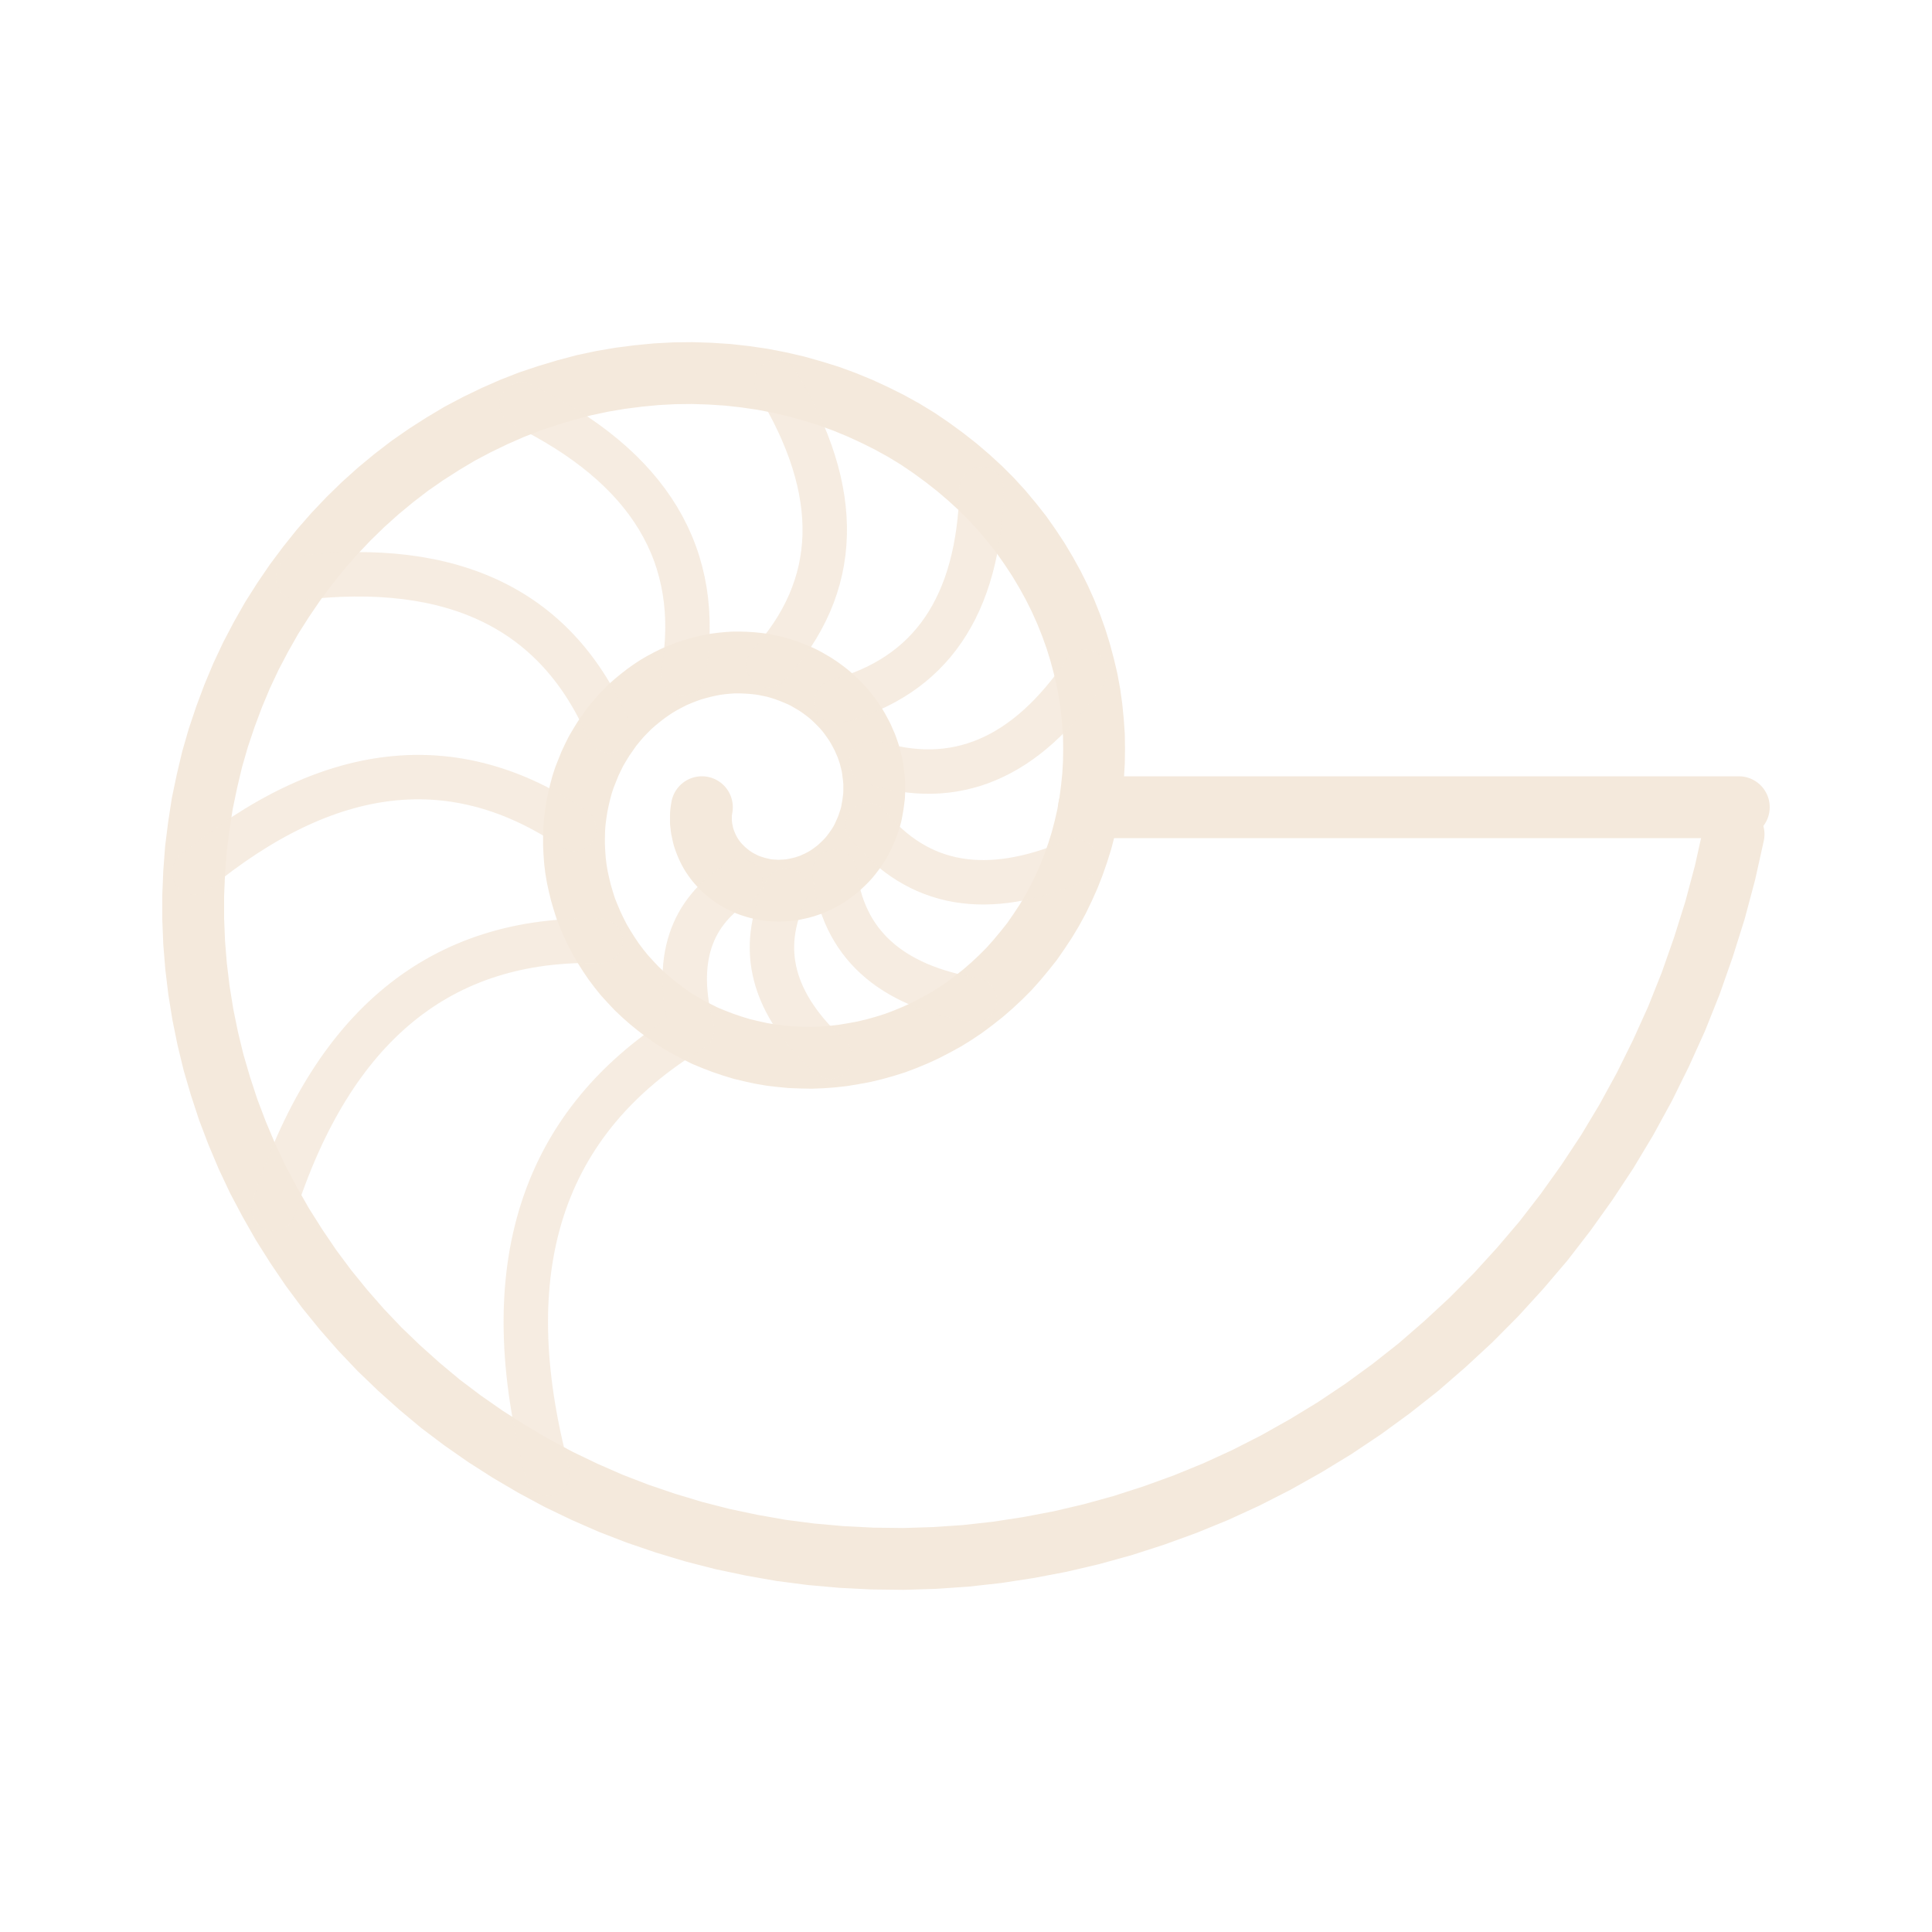
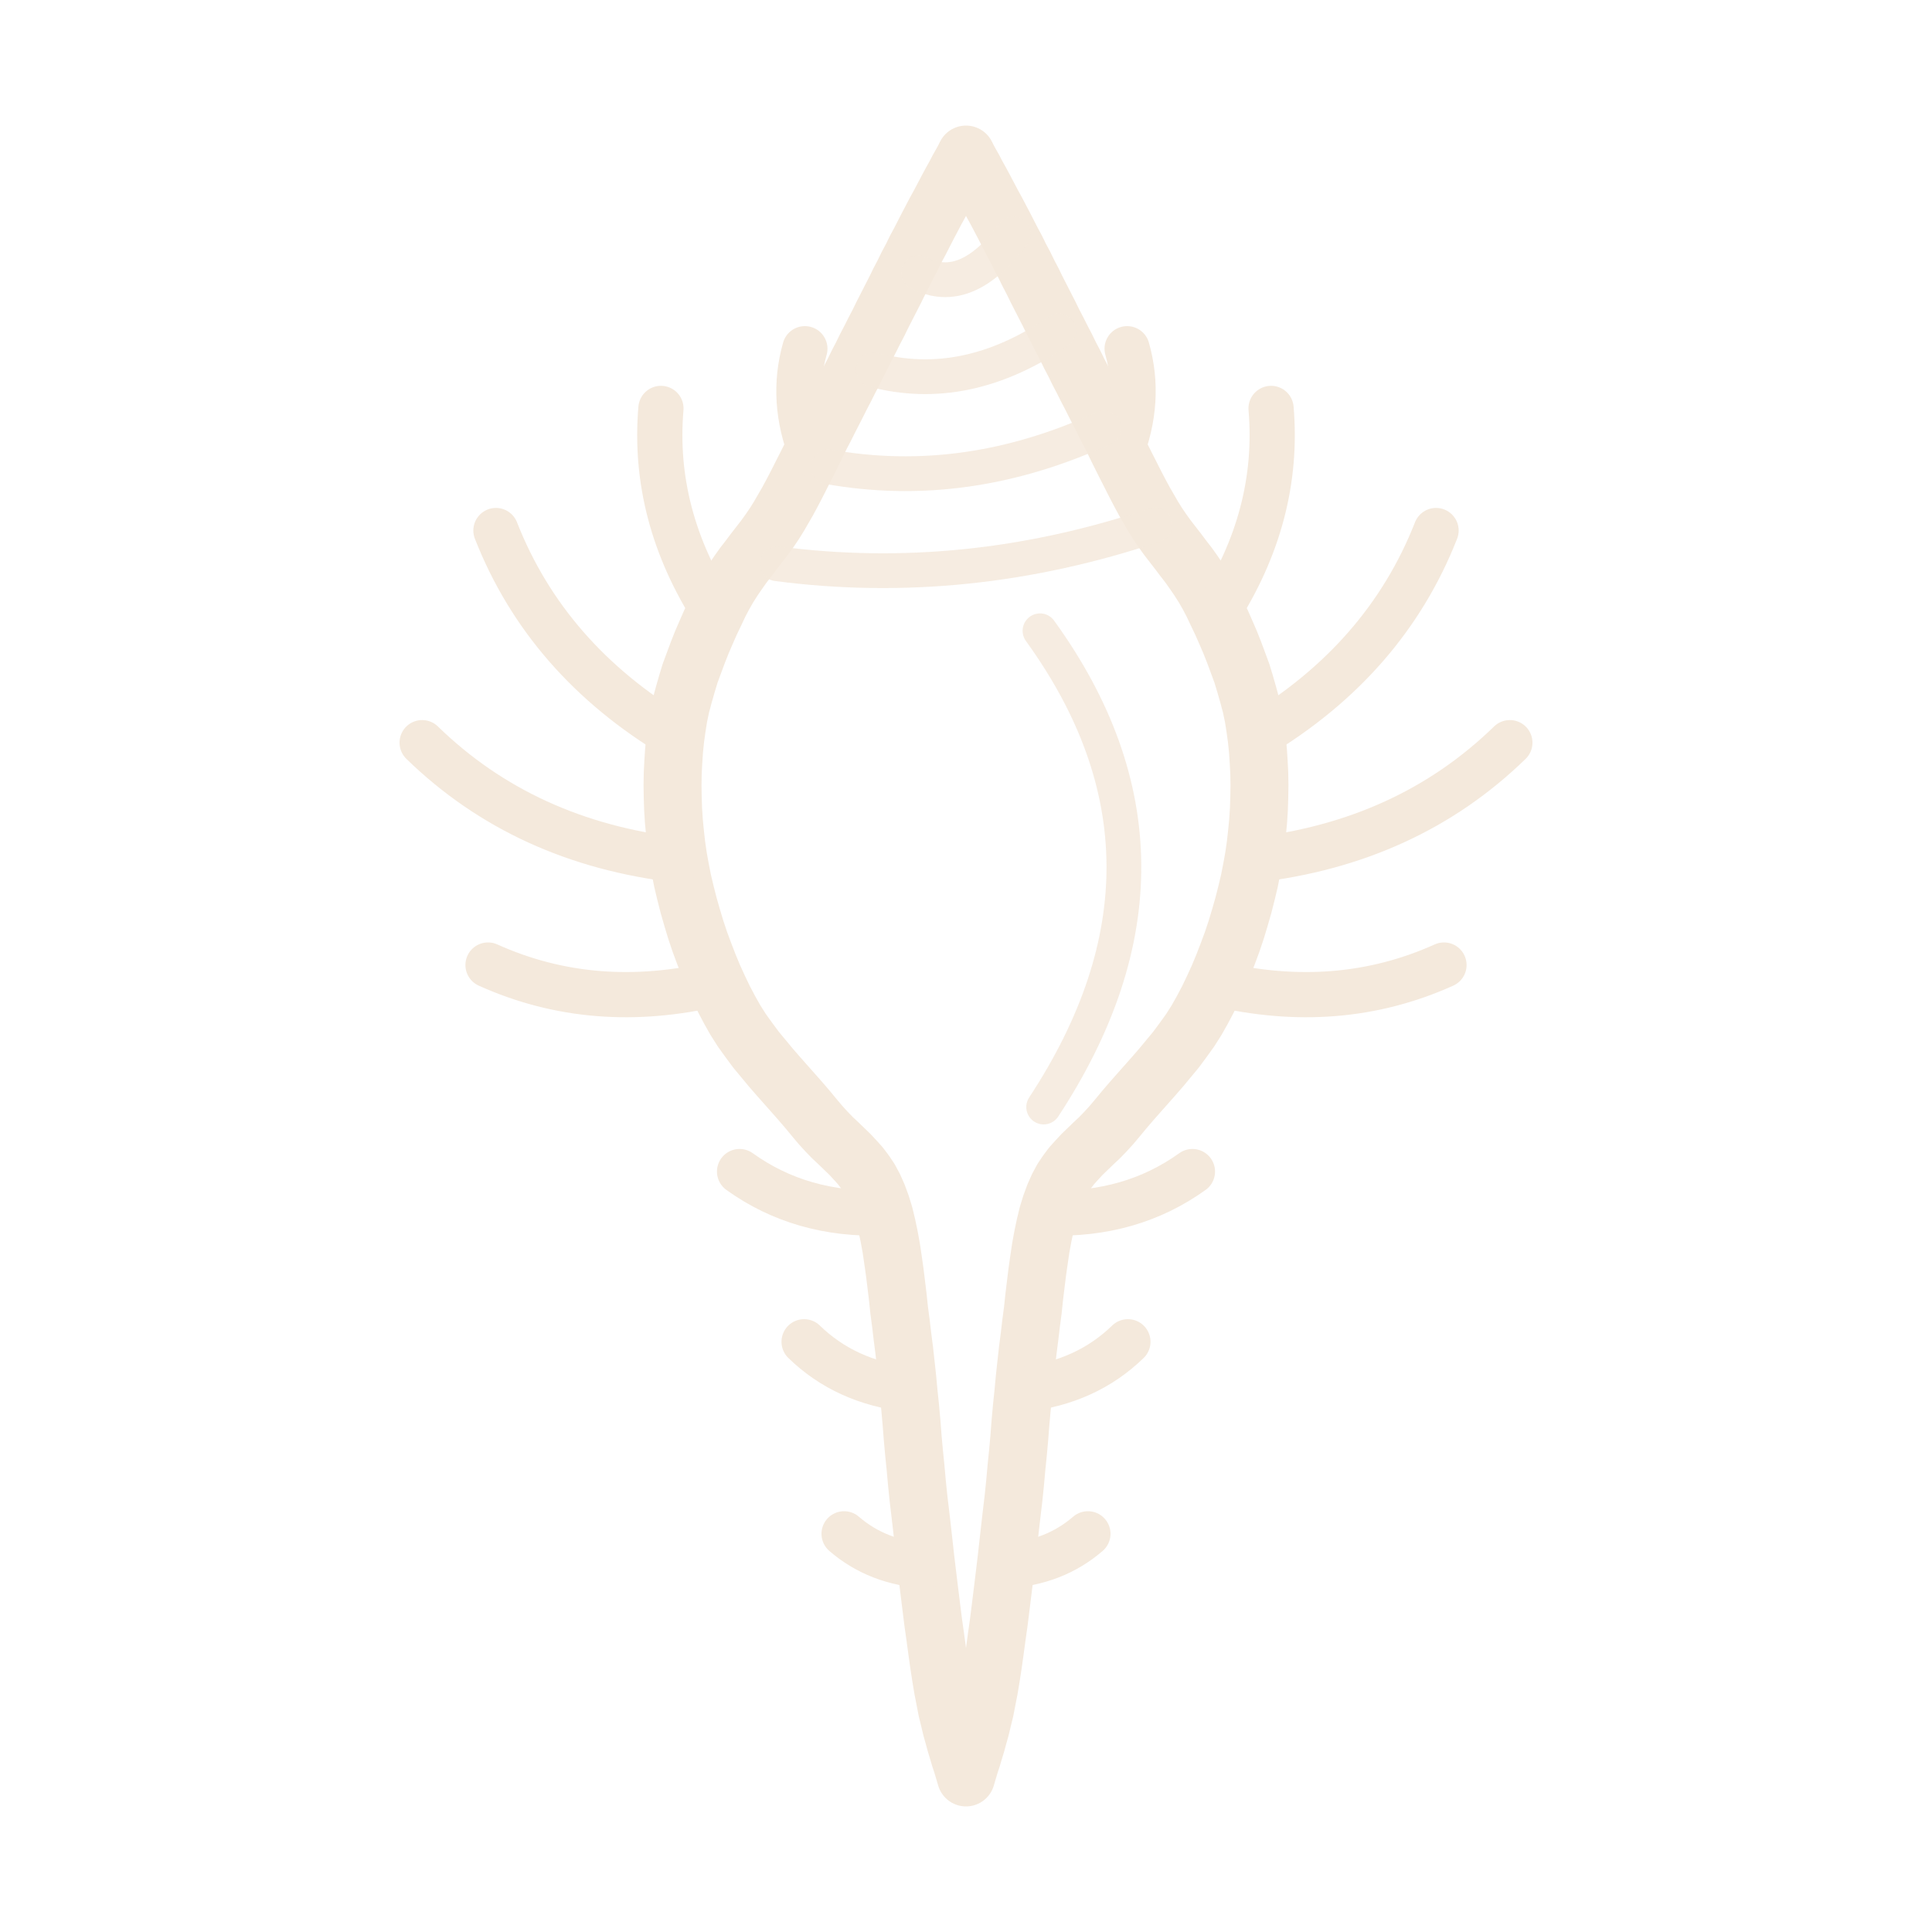
<svg xmlns="http://www.w3.org/2000/svg" viewBox="0 0 100 100" width="100" height="100">
-   <g fill="none" stroke="#F4E9DC" stroke-width="3.2" stroke-linecap="round" stroke-linejoin="round">
-     <path d="M36.33 41.78L36.31 41.91L36.29 42.04L36.28 42.17L36.28 42.31L36.28 42.44L36.28 42.58L36.3 42.72L36.31 42.85L36.34 42.99L36.37 43.13L36.4 43.27L36.44 43.4L36.49 43.54L36.54 43.67L36.6 43.81L36.66 43.94L36.73 44.07L36.8 44.2L36.88 44.32L36.97 44.45L37.06 44.57L37.16 44.69L37.26 44.8L37.37 44.91L37.48 45.02L37.6 45.12L37.72 45.22L37.85 45.32L37.98 45.41L38.12 45.5L38.26 45.58L38.4 45.65L38.55 45.73L38.7 45.79L38.86 45.85L39.02 45.9L39.18 45.95L39.35 45.99L39.52 46.03L39.69 46.06L39.86 46.08L40.03 46.09L40.21 46.1L40.39 46.1L40.57 46.09L40.75 46.08L40.93 46.06L41.11 46.03L41.29 45.99L41.47 45.95L41.65 45.9L41.83 45.84L42.01 45.78L42.18 45.7L42.36 45.62L42.53 45.53L42.7 45.44L42.87 45.33L43.03 45.22L43.19 45.1L43.35 44.98L43.5 44.84L43.65 44.7L43.79 44.56L43.93 44.41L44.06 44.25L44.19 44.08L44.31 43.91L44.43 43.73L44.54 43.55L44.64 43.36L44.73 43.16L44.82 42.96L44.9 42.76L44.97 42.55L45.04 42.34L45.1 42.12L45.14 41.9L45.18 41.67L45.21 41.45L45.24 41.22L45.25 40.99L45.25 40.75L45.25 40.52L45.23 40.28L45.2 40.04L45.17 39.8L45.13 39.57L45.07 39.33L45.01 39.09L44.93 38.85L44.85 38.62L44.75 38.39L44.65 38.16L44.53 37.93L44.41 37.71L44.28 37.49L44.13 37.27L43.98 37.06L43.82 36.85L43.65 36.65L43.46 36.45L43.27 36.26L43.08 36.08L42.87 35.9L42.65 35.73L42.43 35.57L42.19 35.41L41.95 35.27L41.71 35.13L41.45 35L41.19 34.89L40.92 34.78L40.65 34.68L40.37 34.59L40.09 34.51L39.8 34.45L39.51 34.39L39.21 34.35L38.91 34.32L38.6 34.3L38.29 34.29L37.98 34.29L37.67 34.31L37.36 34.34L37.05 34.38L36.73 34.44L36.42 34.51L36.11 34.59L35.8 34.68L35.49 34.79L35.18 34.91L34.88 35.04L34.58 35.19L34.28 35.35L33.99 35.52L33.7 35.71L33.42 35.91L33.15 36.12L32.88 36.34L32.62 36.57L32.37 36.82L32.12 37.08L31.89 37.35L31.66 37.63L31.45 37.93L31.24 38.23L31.05 38.54L30.86 38.86L30.69 39.2L30.53 39.54L30.39 39.89L30.25 40.24L30.13 40.61L30.03 40.98L29.94 41.36L29.86 41.75L29.8 42.14L29.75 42.53L29.72 42.93L29.71 43.34L29.71 43.74L29.73 44.15L29.76 44.56L29.81 44.97L29.88 45.39L29.97 45.8L30.07 46.21L30.19 46.62L30.32 47.03L30.48 47.43L30.65 47.83L30.84 48.23L31.04 48.62L31.27 49.01L31.51 49.39L31.76 49.76L32.03 50.12L32.32 50.48L32.63 50.82L32.95 51.16L33.29 51.48L33.64 51.79L34.01 52.09L34.39 52.38L34.78 52.66L35.19 52.92L35.61 53.16L36.05 53.39L36.49 53.61L36.95 53.8L37.42 53.98L37.89 54.14L38.38 54.29L38.88 54.41L39.38 54.52L39.9 54.61L40.41 54.67L40.94 54.72L41.47 54.74L42 54.75L42.54 54.73L43.08 54.69L43.62 54.63L44.16 54.54L44.71 54.44L45.25 54.31L45.79 54.16L46.33 53.99L46.86 53.79L47.39 53.57L47.91 53.33L48.43 53.06L48.94 52.78L49.44 52.47L49.93 52.14L50.41 51.78L50.88 51.41L51.34 51.01L51.79 50.59L52.22 50.16L52.63 49.7L53.03 49.22L53.42 48.73L53.78 48.21L54.13 47.68L54.46 47.13L54.77 46.56L55.05 45.98L55.32 45.38L55.56 44.77L55.78 44.14L55.98 43.5L56.15 42.85L56.3 42.19L56.42 41.52L56.51 40.84L56.58 40.15L56.62 39.46L56.63 38.76L56.62 38.05L56.57 37.34L56.5 36.63L56.4 35.91L56.27 35.2L56.1 34.48L55.91 33.77L55.69 33.06L55.44 32.36L55.16 31.66L54.85 30.97L54.51 30.29L54.14 29.62L53.74 28.95L53.31 28.3L52.86 27.66L52.37 27.04L51.86 26.43L51.32 25.84L50.75 25.27L50.15 24.72L49.53 24.19L48.88 23.68L48.21 23.19L47.52 22.72L46.8 22.28L46.06 21.87L45.3 21.49L44.52 21.13L43.72 20.8L42.9 20.5L42.06 20.24L41.21 20L40.34 19.8L39.46 19.63L38.57 19.5L37.67 19.4L36.75 19.34L35.83 19.31L34.91 19.32L33.97 19.37L33.04 19.46L32.1 19.58L31.16 19.74L30.22 19.94L29.28 20.19L28.35 20.47L27.42 20.78L26.5 21.14L25.59 21.54L24.68 21.98L23.79 22.45L22.92 22.97L22.06 23.52L21.21 24.11L20.39 24.74L19.58 25.41L18.8 26.11L18.04 26.85L17.3 27.63L16.6 28.43L15.92 29.28L15.27 30.15L14.65 31.06L14.06 31.99L13.51 32.96L12.99 33.95L12.51 34.97L12.07 36.02L11.67 37.09L11.3 38.19L10.98 39.3L10.71 40.44L10.47 41.59L10.29 42.76L10.14 43.95L10.05 45.15L10 46.35L10 47.57L10.05 48.8L10.15 50.03L10.3 51.27L10.5 52.51L10.75 53.74L11.05 54.98L11.41 56.21L11.81 57.43L12.27 58.64L12.78 59.85L13.34 61.04L13.96 62.21L14.62 63.37L15.34 64.51L16.1 65.63L16.91 66.72L17.78 67.79L18.69 68.83L19.65 69.84L20.66 70.81L21.71 71.75L22.8 72.66L23.94 73.52L25.13 74.35L26.35 75.13L27.61 75.87L28.91 76.57L30.24 77.21L31.61 77.81L33.01 78.35L34.45 78.84L35.91 79.28L37.39 79.66L38.91 79.98L40.44 80.25L41.99 80.45L43.57 80.59L45.15 80.67L46.76 80.69L48.37 80.64L49.99 80.53L51.61 80.35L53.24 80.1L54.87 79.79L56.49 79.41L58.12 78.96L59.73 78.44L61.33 77.86L62.92 77.21L64.49 76.49L66.04 75.7L67.57 74.84L69.08 73.92L70.56 72.93L72 71.88L73.42 70.76L74.79 69.57L76.13 68.33L77.43 67.02L78.68 65.65L79.89 64.23L81.04 62.74L82.14 61.2L83.19 59.61L84.18 57.96L85.11 56.26L85.97 54.52L86.78 52.73L87.51 50.9L88.17 49.02L88.77 47.11L89.29 45.16L89.73 43.18" />
-     <path d="M90 41.78L56.37 41.78" />
-     <path d="M35.82 53.28Q24.09 60.37 28.35 76.28M31.09 48.7Q18.69 48.36 14.15 62.56M29.72 42.91Q20.45 36.58 10.05 45.16M31.52 37.82Q27.56 28.47 15.44 29.92M35.37 34.83Q36.94 25.77 27 20.94M39.77 34.44Q45.39 28.31 40.19 19.77M43.31 36.3Q50.59 34.38 50.81 25.33M45.1 39.44Q51.58 41.54 56.17 34.76M44.92 42.7Q48.83 47.48 55.64 44.56M43.19 45.11Q43.83 50.65 50.44 51.76M40.69 46.09Q38.47 50.62 42.96 54.7M38.32 45.61Q34.4 47.97 35.82 53.28" stroke-width="2.3" opacity="0.85" />
+   <g fill="none" stroke="#F4E9DC" stroke-width="3" stroke-linecap="round" stroke-linejoin="round">
+     <path d="M50 8L50.1 8.2L50.23 8.44L50.39 8.72L50.55 9.03L50.74 9.37L50.94 9.74L51.14 10.12L51.35 10.52L51.57 10.92L51.78 11.32L51.99 11.72L52.19 12.11L52.39 12.5L52.6 12.89L52.8 13.3L53.02 13.71L53.23 14.14L53.45 14.56L53.66 14.99L53.88 15.42L54.1 15.85L54.32 16.28L54.53 16.71L54.75 17.13L54.96 17.55L55.18 17.97L55.39 18.4L55.61 18.82L55.82 19.25L56.04 19.67L56.25 20.09L56.47 20.51L56.68 20.93L56.89 21.34L57.1 21.75L57.3 22.15L57.51 22.55L57.7 22.94L57.89 23.33L58.08 23.71L58.27 24.09L58.46 24.46L58.65 24.84L58.84 25.21L59.04 25.59L59.24 25.96L59.46 26.34L59.68 26.72L59.91 27.09L60.16 27.46L60.42 27.82L60.69 28.17L60.97 28.53L61.24 28.89L61.52 29.25L61.79 29.63L62.05 30.01L62.31 30.42L62.55 30.84L62.78 31.28L63 31.75L63.23 32.23L63.45 32.73L63.67 33.24L63.88 33.77L64.08 34.31L64.28 34.85L64.45 35.41L64.61 35.97L64.76 36.53L64.88 37.1L64.97 37.67L65.05 38.25L65.11 38.84L65.15 39.44L65.18 40.04L65.19 40.65L65.18 41.27L65.16 41.89L65.12 42.51L65.06 43.13L64.99 43.75L64.9 44.37L64.79 44.98L64.67 45.59L64.52 46.22L64.36 46.85L64.18 47.48L63.99 48.11L63.78 48.74L63.55 49.36L63.31 49.98L63.06 50.58L62.79 51.17L62.52 51.73L62.23 52.28L61.93 52.81L61.6 53.33L61.24 53.83L60.87 54.33L60.48 54.8L60.09 55.27L59.69 55.73L59.3 56.17L58.91 56.61L58.54 57.03L58.18 57.45L57.85 57.85L57.53 58.23L57.22 58.57L56.91 58.89L56.6 59.18L56.3 59.47L56.01 59.75L55.74 60.04L55.47 60.34L55.22 60.67L54.98 61.03L54.77 61.42L54.57 61.87L54.39 62.36L54.23 62.88L54.1 63.42L53.98 63.99L53.87 64.59L53.78 65.2L53.69 65.83L53.61 66.48L53.53 67.14L53.46 67.81L53.37 68.49L53.29 69.17L53.2 69.87L53.12 70.59L53.04 71.33L52.97 72.08L52.89 72.85L52.82 73.63L52.76 74.41L52.69 75.19L52.61 75.98L52.54 76.76L52.46 77.54L52.37 78.3L52.28 79.08L52.19 79.88L52.1 80.69L52 81.52L51.9 82.34L51.8 83.15L51.7 83.95L51.59 84.73L51.49 85.47L51.39 86.18L51.29 86.83L51.19 87.43L51.08 87.99L50.98 88.51L50.86 89L50.75 89.46L50.63 89.89L50.52 90.29L50.41 90.65L50.31 90.99L50.21 91.29L50.13 91.56L50.06 91.79L50 92L49.94 91.79L49.87 91.56L49.79 91.29L49.69 90.99L49.59 90.65L49.48 90.29L49.37 89.89L49.25 89.46L49.14 89L49.02 88.51L48.92 87.99L48.81 87.43L48.71 86.83L48.61 86.18L48.51 85.47L48.41 84.73L48.3 83.95L48.2 83.15L48.1 82.34L48 81.52L47.9 80.69L47.81 79.88L47.72 79.08L47.63 78.3L47.54 77.54L47.46 76.76L47.39 75.98L47.31 75.19L47.24 74.41L47.18 73.63L47.11 72.85L47.03 72.08L46.96 71.33L46.88 70.59L46.8 69.87L46.71 69.17L46.63 68.49L46.54 67.81L46.47 67.14L46.39 66.48L46.31 65.83L46.22 65.2L46.13 64.59L46.02 63.99L45.9 63.42L45.77 62.88L45.61 62.36L45.43 61.87L45.23 61.42L45.02 61.03L44.78 60.67L44.53 60.34L44.26 60.04L43.99 59.75L43.7 59.47L43.4 59.18L43.09 58.89L42.78 58.57L42.47 58.23L42.15 57.85L41.82 57.45L41.46 57.03L41.09 56.61L40.7 56.17L40.31 55.73L39.91 55.27L39.52 54.8L39.13 54.33L38.76 53.83L38.4 53.33L38.07 52.81L37.77 52.28L37.48 51.73L37.21 51.17L36.94 50.58L36.69 49.98L36.45 49.36L36.22 48.74L36.01 48.11L35.82 47.48L35.64 46.85L35.48 46.22L35.33 45.59L35.21 44.98L35.1 44.37L35.01 43.75L34.94 43.13L34.88 42.51L34.84 41.89L34.82 41.27L34.81 40.65L34.82 40.04L34.85 39.44L34.89 38.84L34.95 38.25L35.03 37.67L35.12 37.1L35.24 36.53L35.39 35.97L35.55 35.41L35.72 34.85L35.92 34.31L36.12 33.77L36.33 33.24L36.55 32.73L36.77 32.23L37 31.75L37.22 31.28L37.45 30.84L37.69 30.42L37.95 30.01L38.21 29.63L38.48 29.25L38.76 28.89L39.03 28.53L39.31 28.17L39.58 27.82L39.84 27.46L40.09 27.09L40.32 26.72L40.54 26.34L40.76 25.96L40.96 25.59L41.16 25.21L41.35 24.84L41.54 24.46L41.73 24.09L41.92 23.71L42.11 23.33L42.3 22.94L42.49 22.55L42.7 22.15L42.9 21.75L43.11 21.34L43.32 20.93L43.53 20.51L43.75 20.09L43.96 19.67L44.18 19.25L44.39 18.82L44.61 18.4L44.82 17.97L45.04 17.55L45.25 17.13L45.47 16.71L45.68 16.28L45.9 15.85L46.12 15.42L46.34 14.99L46.55 14.56L46.77 14.14L46.98 13.71L47.2 13.3L47.4 12.89L47.61 12.5L47.81 12.11L48.01 11.72L48.22 11.32L48.43 10.92L48.65 10.52L48.86 10.12L49.06 9.74L49.26 9.37L49.45 9.03L49.61 8.72L49.77 8.44L49.9 8.2L50 8Z" />
+     <path d="M57.99 23.52Q59.1 20.72 58.34 18.05M42.01 23.52Q40.9 20.72 41.66 18.05M63 31.74Q66.26 26.67 65.79 21.14M37 31.74Q33.74 26.67 34.21 21.14M65.03 38.13Q71.71 34.13 74.33 27.46M34.97 38.13Q28.29 34.13 25.67 27.46M64.87 44.52Q72.85 43.6 78.15 38.44M35.13 44.52Q27.15 43.6 21.85 38.44M62.91 50.91Q69.26 52.42 74.74 49.95M37.09 50.91Q30.74 52.42 25.26 49.95M54.26 62.78Q58.53 62.93 61.72 60.64M45.74 62.78Q41.47 62.93 38.28 60.64M52.98 71.91Q56.23 71.54 58.38 69.45M47.02 71.91Q43.77 71.54 41.62 69.45M52.05 81.04Q54.56 80.9 56.31 79.39M47.95 81.04Q45.44 80.9 43.69 79.39" stroke-width="2.34" />
+     <path d="M47.55 14.12Q50 15.4 52.45 12.11M45.2 19.14Q50 20.42 54.8 17.13M42.86 24.16Q50 25.44 57.14 22.15M40.22 29.18Q50 30.46 59.78 27.17M53.83 32.65Q62.42 44.52 54.02 57.3" stroke-width="1.8" opacity=".85" />
  </g>
</svg>
